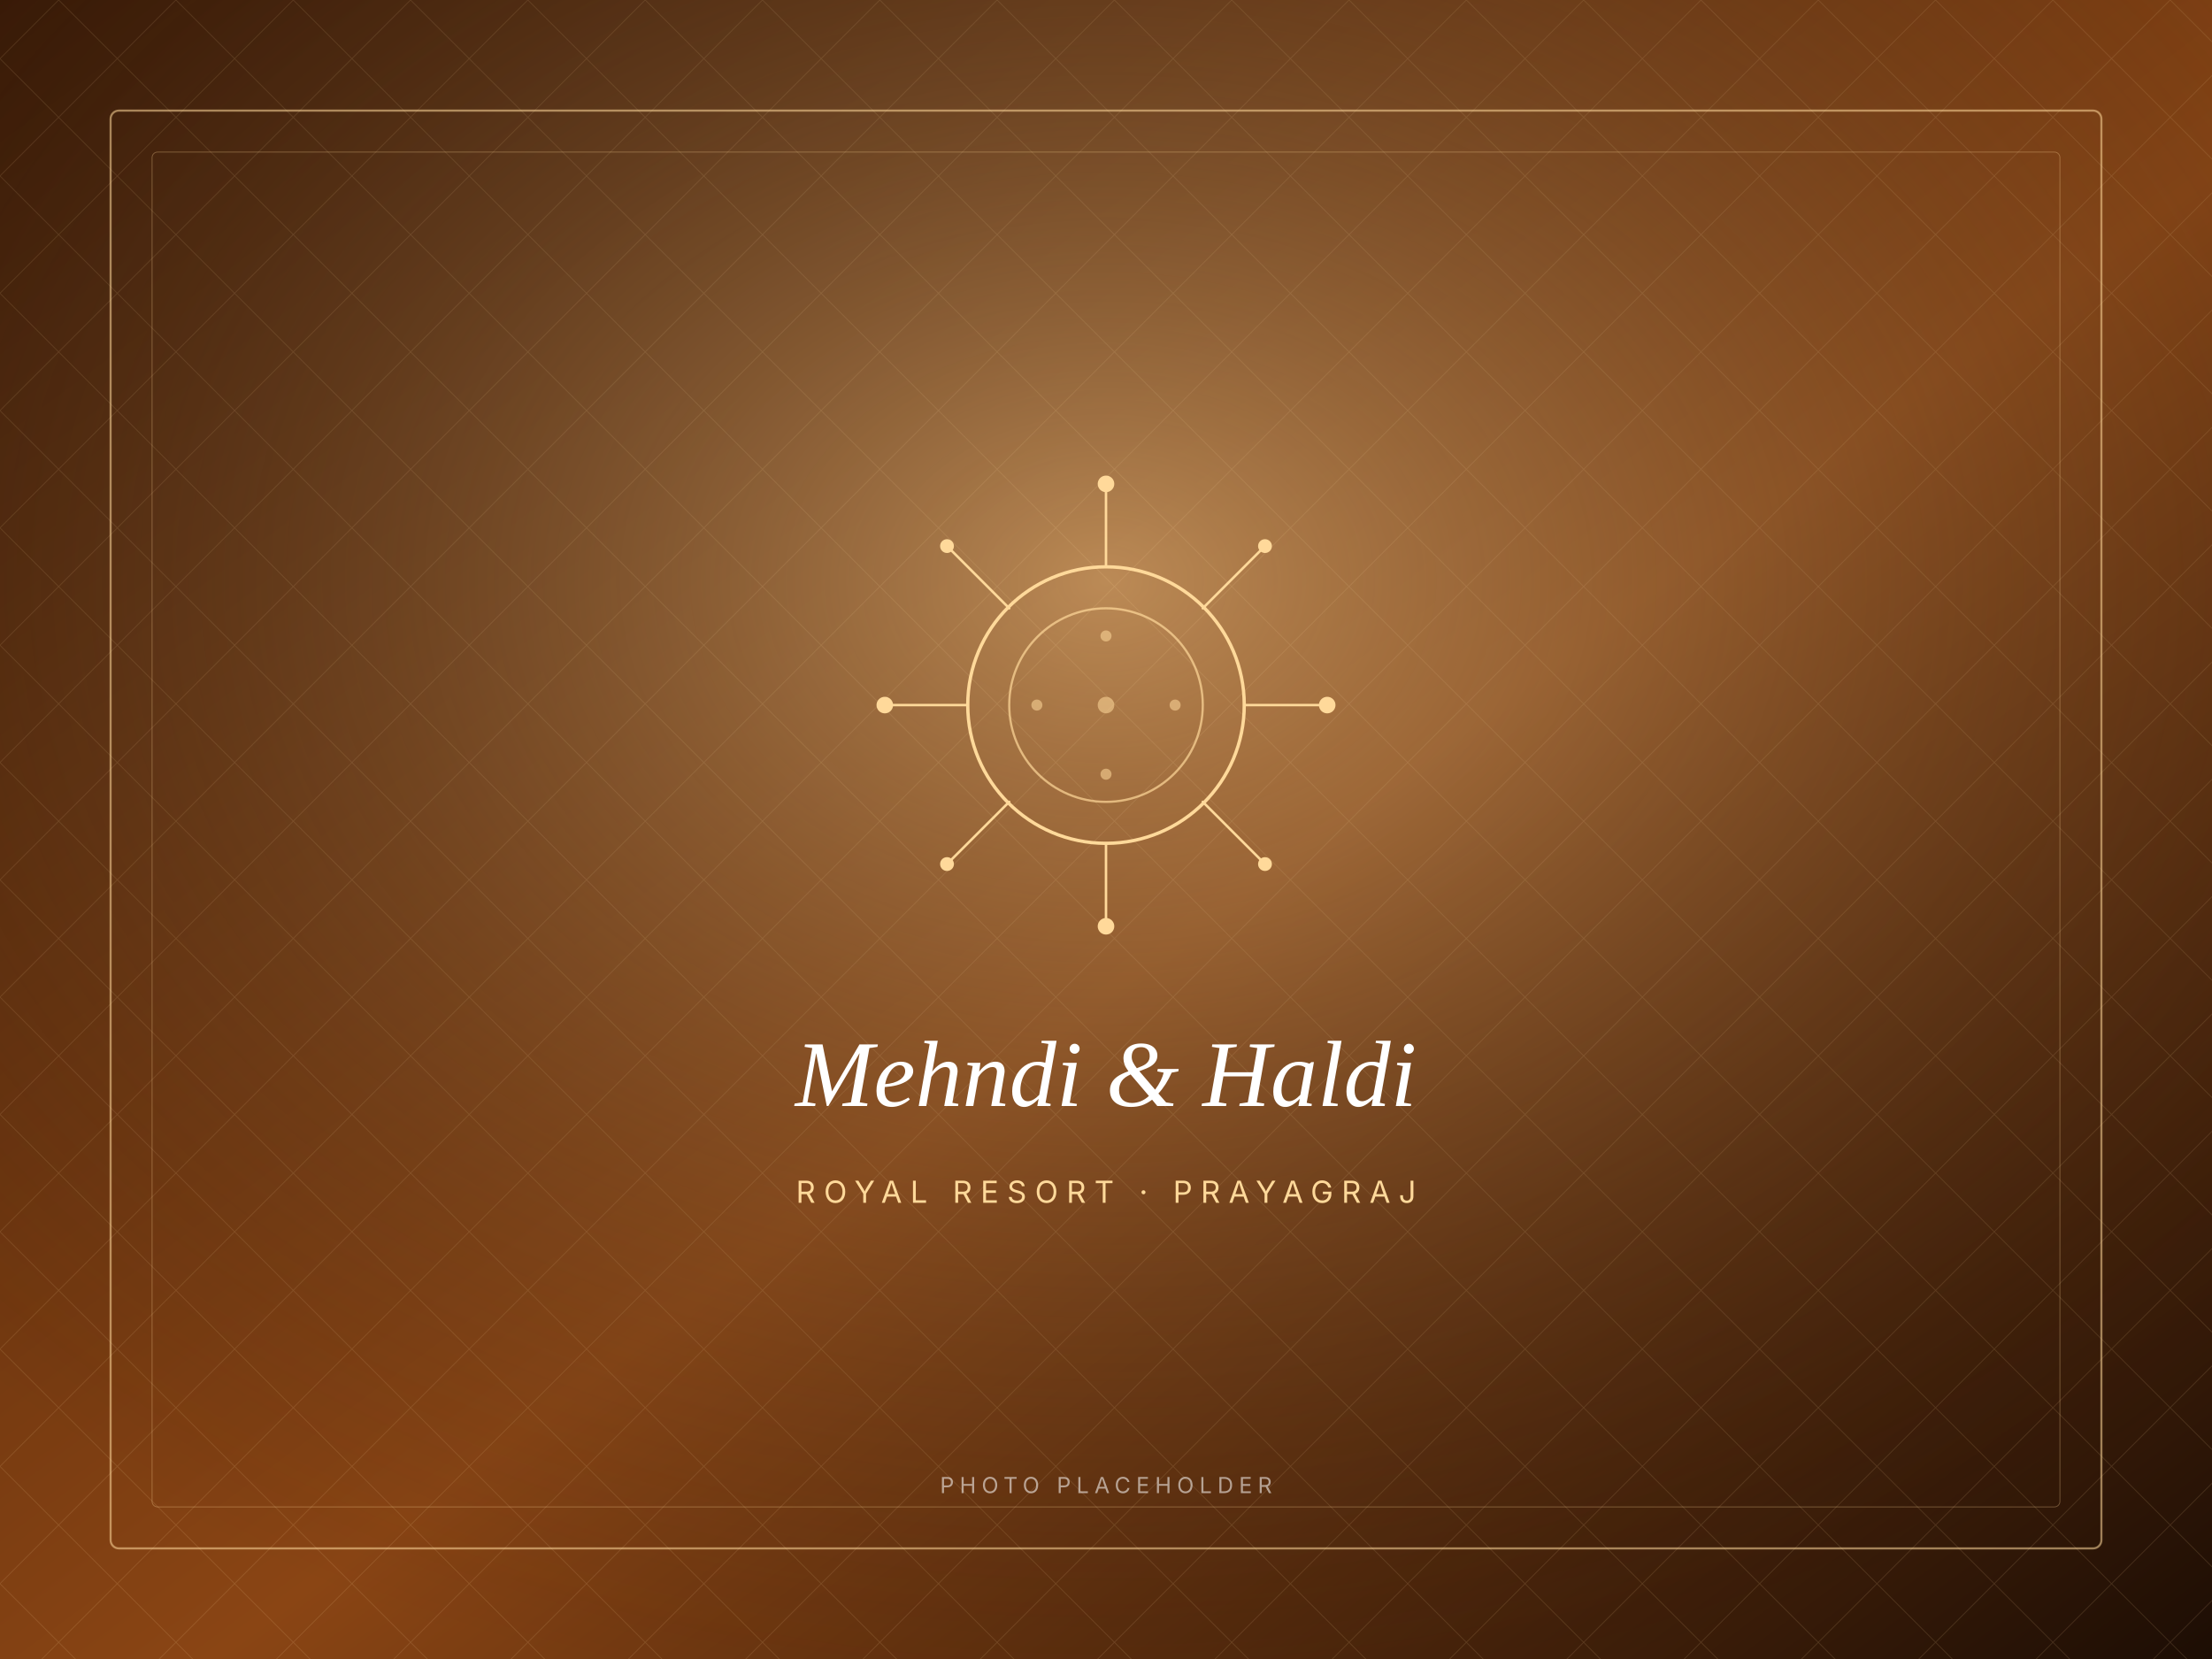
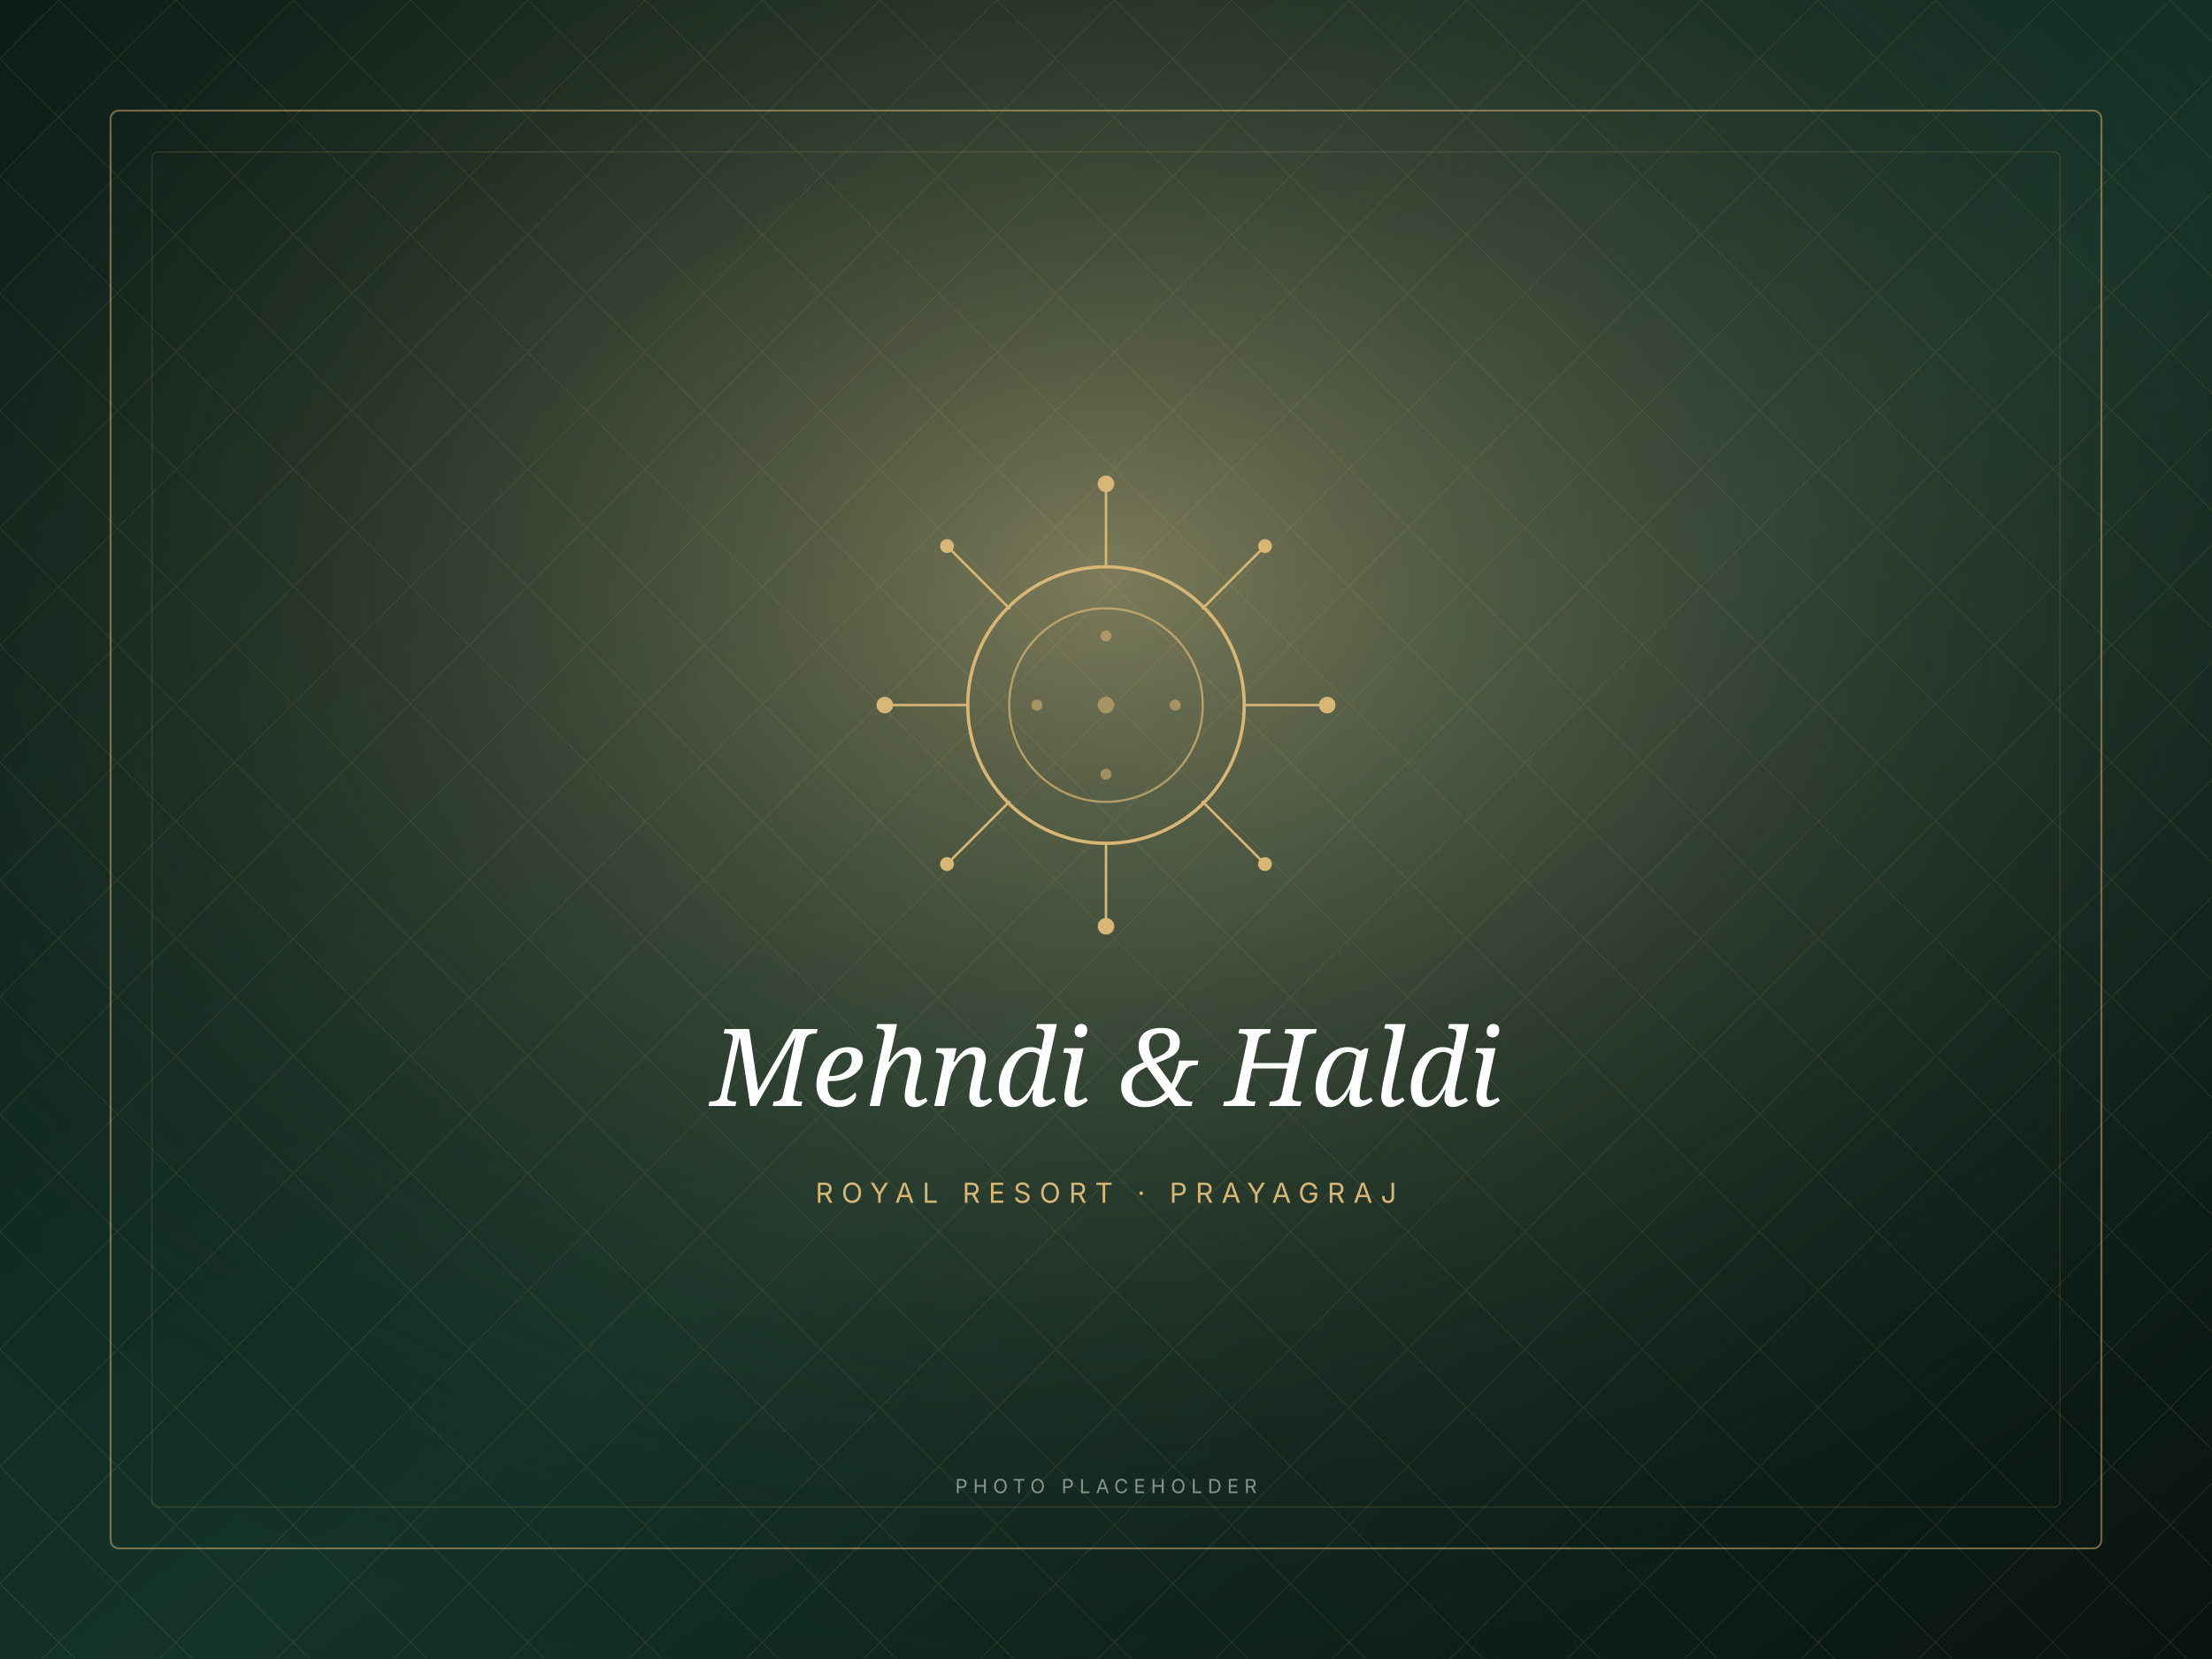
<svg xmlns="http://www.w3.org/2000/svg" viewBox="0 0 1600 1200" preserveAspectRatio="xMidYMid slice" role="img" aria-label="Mehndi function placeholder">
  <defs>
    <linearGradient id="bg" x1="0" y1="0" x2="1" y2="1">
-       <stop offset="0" stop-color="#3a1a06" />
-       <stop offset="0.55" stop-color="#8a4514" />
-       <stop offset="1" stop-color="#1c0d04" />
+       <stop offset="0" stop-color="#0a1d17" />
+       <stop offset="0.55" stop-color="#143329" />
+       <stop offset="1" stop-color="#091310" />
    </linearGradient>
    <radialGradient id="glow" cx="0.5" cy="0.35" r="0.7">
-       <stop offset="0" stop-color="#ffd99a" stop-opacity="0.5" />
+       <stop offset="0" stop-color="#ffd99a" stop-opacity="0.45" />
      <stop offset="1" stop-color="#000" stop-opacity="0" />
    </radialGradient>
    <pattern id="dia" width="60" height="60" patternUnits="userSpaceOnUse" patternTransform="rotate(45)">
-       <path d="M30 0 L30 60 M0 30 L60 30" stroke="#ffd99a" stroke-width="0.5" stroke-opacity="0.16" />
+       <path d="M30 0 L30 60 M0 30 L60 30" stroke="#d8b675" stroke-width="0.5" stroke-opacity="0.16" />
    </pattern>
  </defs>
  <rect width="1600" height="1200" fill="url(#bg)" />
  <rect width="1600" height="1200" fill="url(#dia)" />
  <rect width="1600" height="1200" fill="url(#glow)" />
-   <g stroke="#ffd99a" stroke-width="1.5" fill="none" opacity="0.55">
+   <g stroke="#d8b675" stroke-width="1.4" fill="none" opacity="0.5">
    <rect x="80" y="80" width="1440" height="1040" rx="6" />
-     <rect x="110" y="110" width="1380" height="980" rx="4" stroke-width="0.6" opacity="0.6" />
+     <rect x="110" y="110" width="1380" height="980" rx="4" stroke-width="0.5" opacity="0.55" />
  </g>
-   <g transform="translate(800 510)" fill="none" stroke="#ffd99a" stroke-width="2.4" stroke-linecap="round">
+   <g transform="translate(800 510)" fill="none" stroke="#d8b675" stroke-width="2.4" stroke-linecap="round">
    <circle cx="0" cy="0" r="100" />
    <circle cx="0" cy="0" r="70" stroke-width="1.6" opacity="0.7" />
    <g stroke-width="1.8">
      <path d="M0 -100 L0 -160 M0 100 L0 160 M-100 0 L-160 0 M100 0 L160 0" />
      <path d="M-70 -70 L-115 -115 M70 -70 L115 -115 M-70 70 L-115 115 M70 70 L115 115" />
    </g>
-     <g fill="#ffd99a" stroke="none">
+     <g fill="#d8b675" stroke="none">
      <circle cx="0" cy="-160" r="6" />
      <circle cx="0" cy="160" r="6" />
      <circle cx="-160" cy="0" r="6" />
      <circle cx="160" cy="0" r="6" />
      <circle cx="-115" cy="-115" r="5" />
      <circle cx="115" cy="-115" r="5" />
      <circle cx="-115" cy="115" r="5" />
      <circle cx="115" cy="115" r="5" />
    </g>
-     <g fill="#ffd99a" stroke="none" opacity="0.55">
+     <g fill="#d8b675" stroke="none" opacity="0.55">
      <circle cx="0" cy="0" r="6" />
      <circle cx="0" cy="-50" r="4" />
      <circle cx="0" cy="50" r="4" />
      <circle cx="-50" cy="0" r="4" />
      <circle cx="50" cy="0" r="4" />
    </g>
  </g>
-   <text x="800" y="800" text-anchor="middle" font-family="Georgia, 'Times New Roman', serif" font-size="68" fill="#fff" font-style="italic">Mehndi &amp; Haldi</text>
-   <text x="800" y="870" text-anchor="middle" font-family="Inter, Arial, sans-serif" font-size="22" fill="#ffd99a" letter-spacing="6">ROYAL RESORT · PRAYAGRAJ</text>
-   <text x="800" y="1080" text-anchor="middle" font-family="Inter, Arial, sans-serif" font-size="16" fill="#fff" opacity="0.55" letter-spacing="4">PHOTO PLACEHOLDER</text>
+   <text x="800" y="800" text-anchor="middle" font-family="'Instrument Serif', Georgia, serif" font-size="78" fill="#fff" font-style="italic">Mehndi &amp; Haldi</text>
+   <text x="800" y="870" text-anchor="middle" font-family="Inter, Arial, sans-serif" font-size="20" fill="#d8b675" letter-spacing="6">ROYAL RESORT · PRAYAGRAJ</text>
+   <text x="800" y="1080" text-anchor="middle" font-family="Inter, Arial, sans-serif" font-size="14" fill="#fff" opacity="0.5" letter-spacing="4">PHOTO PLACEHOLDER</text>
</svg>
